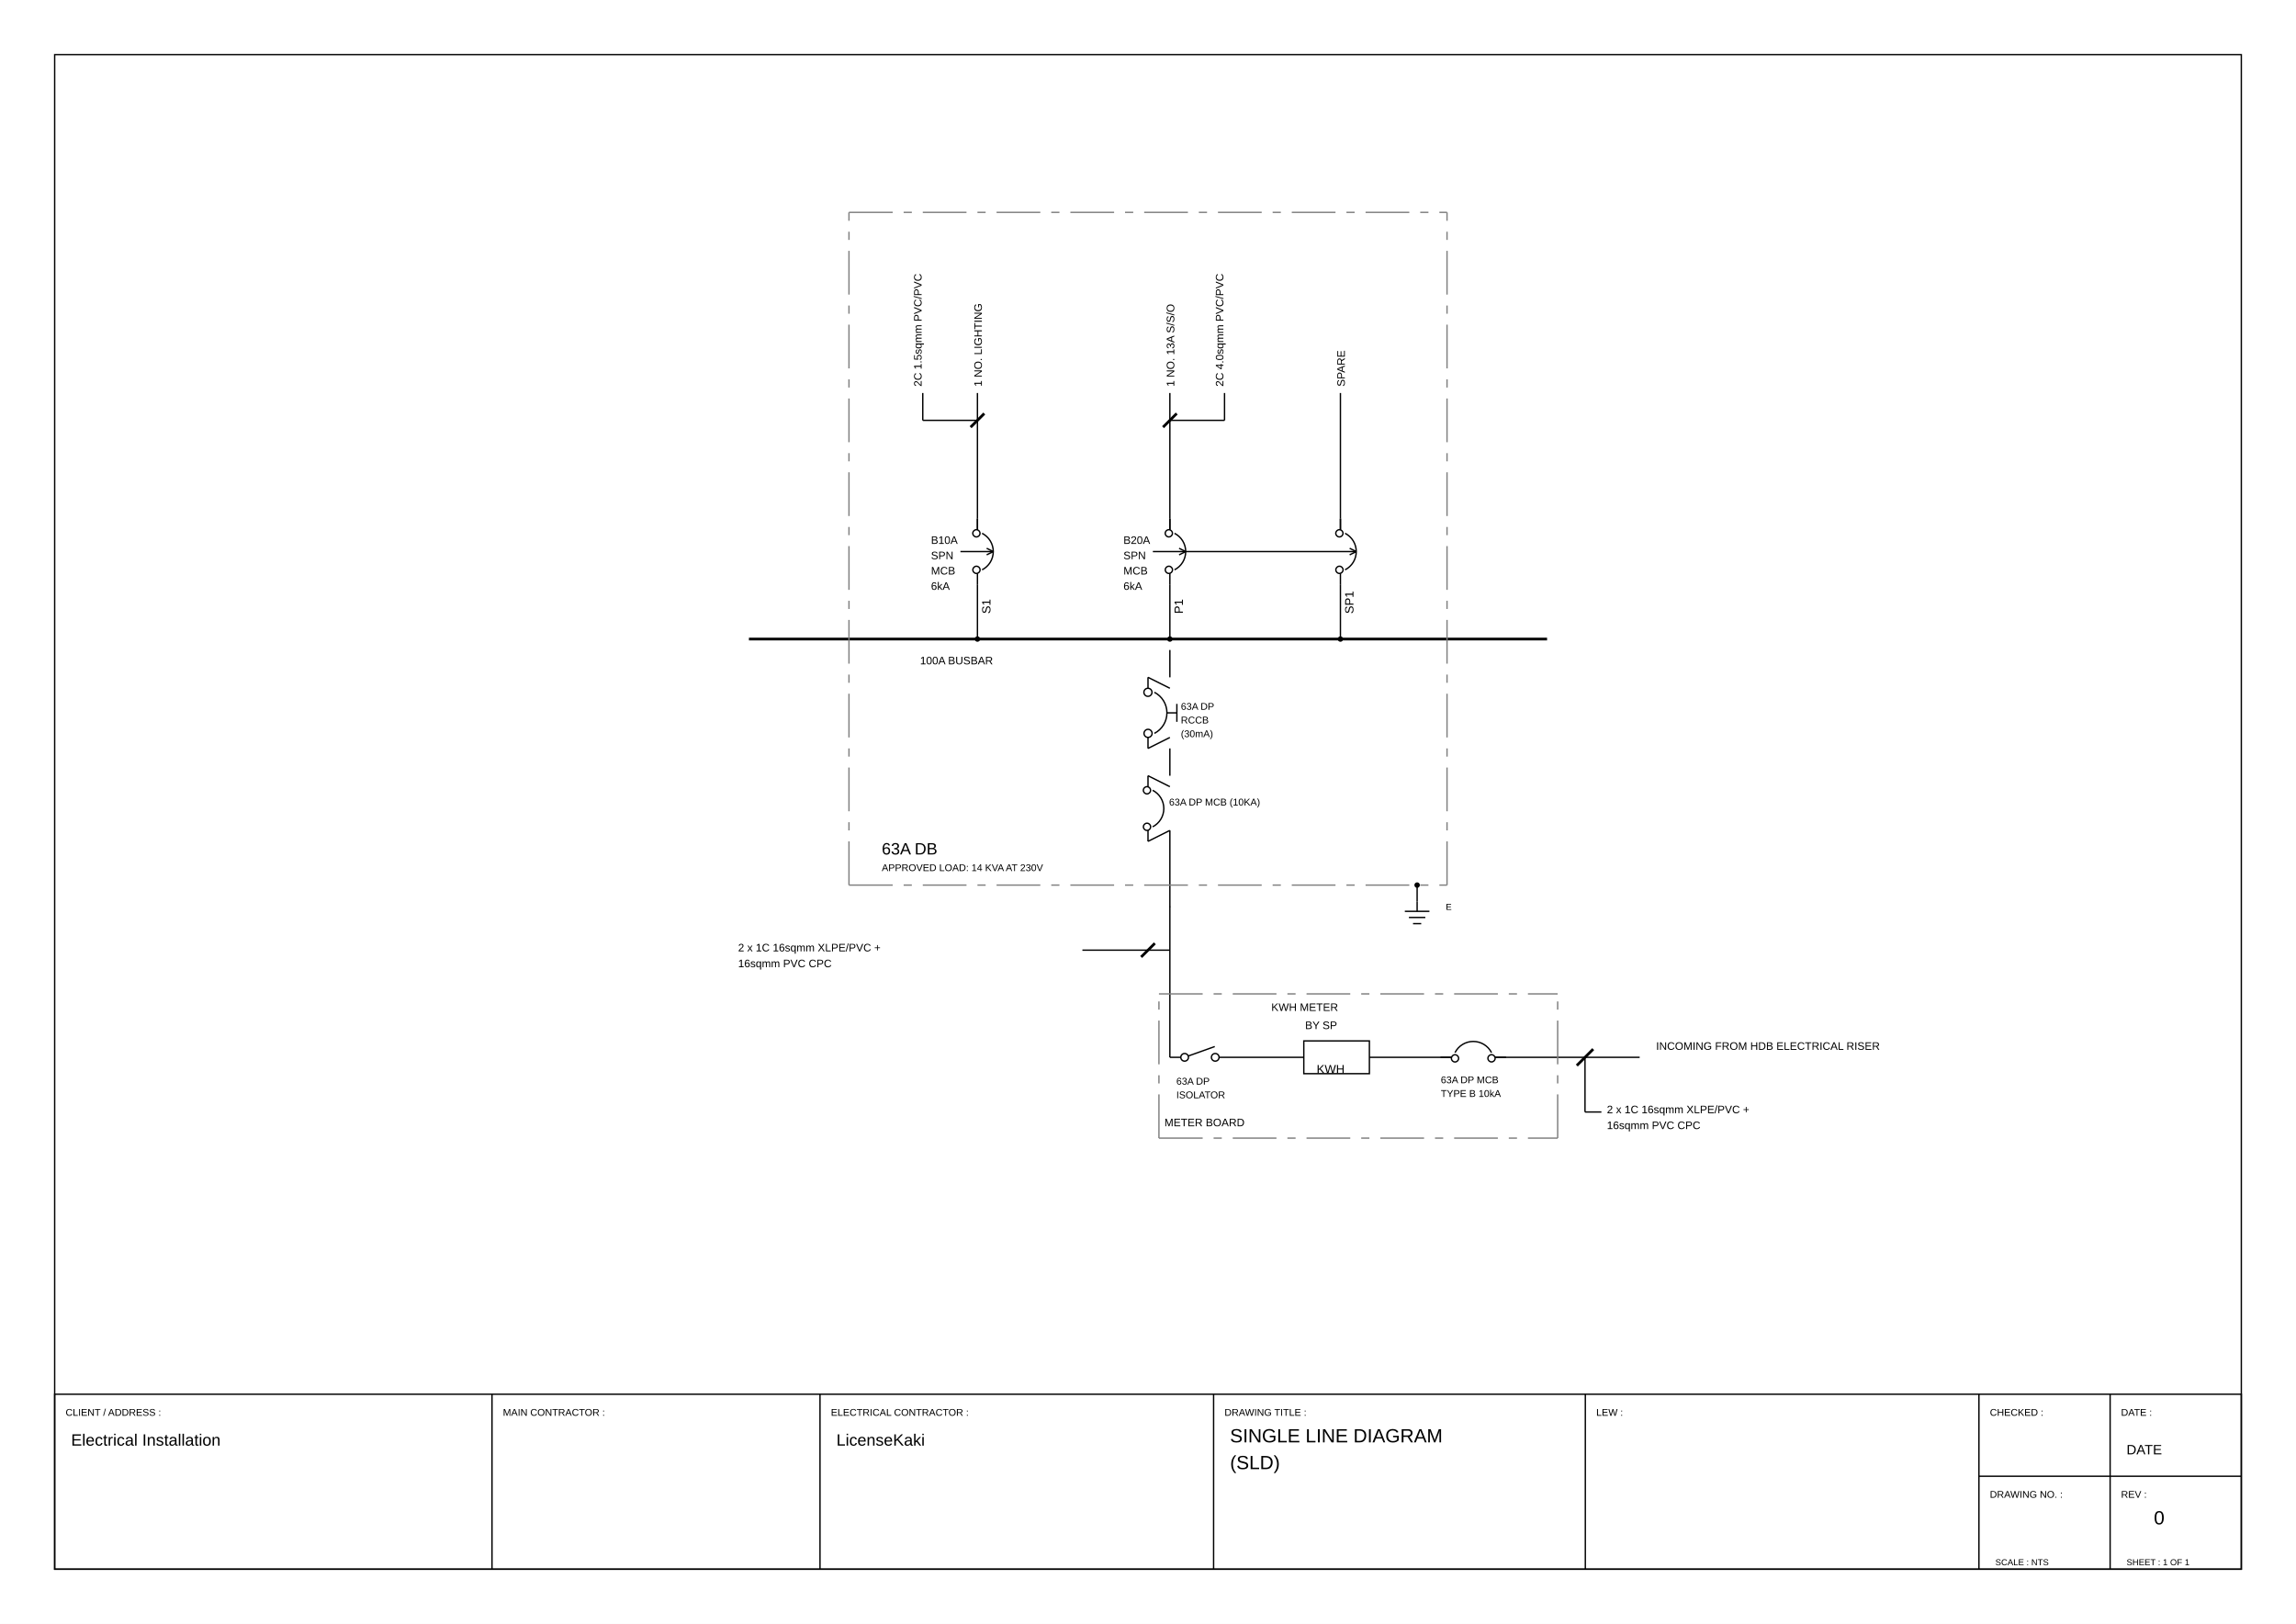
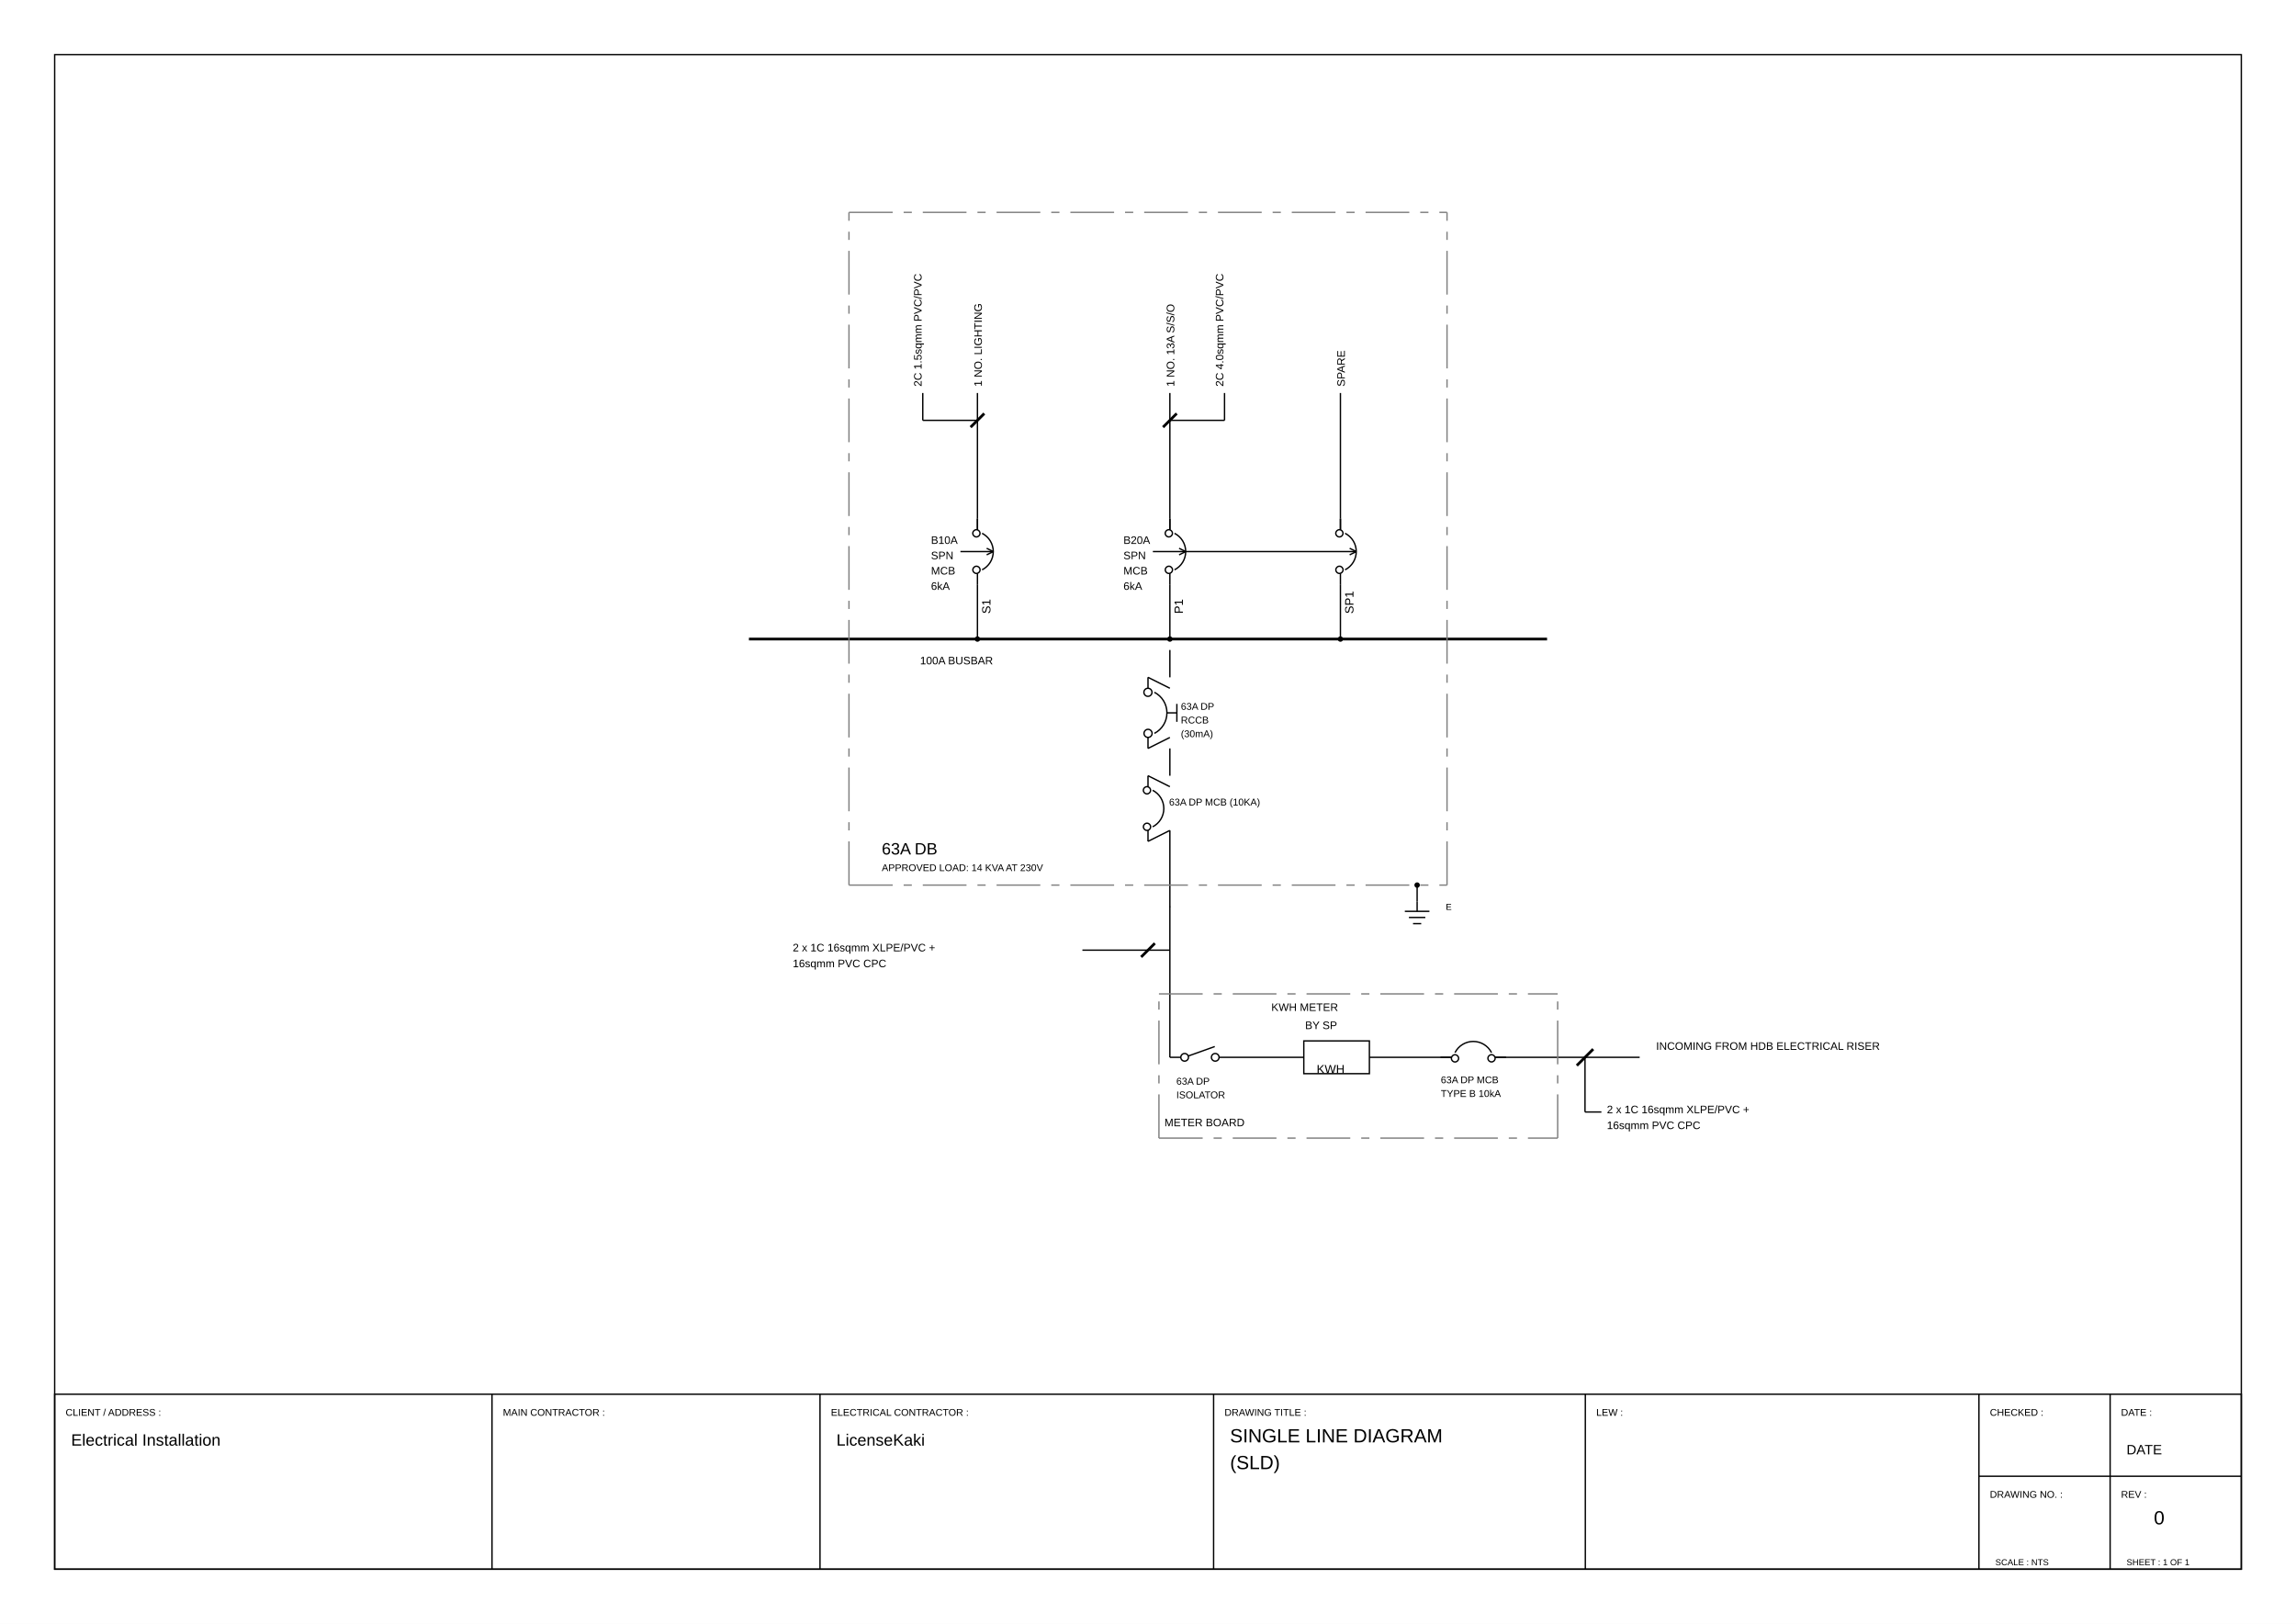
<svg xmlns="http://www.w3.org/2000/svg" viewBox="0 0 420.0 297.0" width="420.0mm" height="297.0mm">
  <rect width="420.0" height="297.0" fill="white" />
  <polygon points="10.00,287.00 410.00,287.00 410.00,10.00 10.00,10.00" stroke="#000000" stroke-width="0.25" fill="none" />
  <polygon points="10.00,287.00 410.00,287.00 410.00,255.00 10.00,255.00" stroke="#000000" stroke-width="0.25" fill="none" />
  <line x1="90.00" y1="255.00" x2="90.00" y2="287.00" stroke="#000000" stroke-width="0.25" fill="none" />
  <line x1="150.00" y1="255.00" x2="150.00" y2="287.00" stroke="#000000" stroke-width="0.25" fill="none" />
  <line x1="222.00" y1="255.00" x2="222.00" y2="287.00" stroke="#000000" stroke-width="0.25" fill="none" />
  <line x1="290.00" y1="255.00" x2="290.00" y2="287.00" stroke="#000000" stroke-width="0.25" fill="none" />
  <line x1="362.00" y1="255.00" x2="362.00" y2="287.00" stroke="#000000" stroke-width="0.25" fill="none" />
  <line x1="362.00" y1="270.00" x2="410.00" y2="270.00" stroke="#000000" stroke-width="0.25" fill="none" />
  <line x1="386.00" y1="255.00" x2="386.00" y2="287.00" stroke="#000000" stroke-width="0.25" fill="none" />
  <text x="12.00" y="258.94" font-family="Arial, Helvetica, sans-serif" font-size="1.8" fill="#000000">CLIENT / ADDRESS :</text>
  <text x="92.00" y="258.94" font-family="Arial, Helvetica, sans-serif" font-size="1.8" fill="#000000">MAIN CONTRACTOR :</text>
  <text x="152.00" y="258.94" font-family="Arial, Helvetica, sans-serif" font-size="1.8" fill="#000000">ELECTRICAL CONTRACTOR :</text>
  <text x="224.00" y="258.94" font-family="Arial, Helvetica, sans-serif" font-size="1.8" fill="#000000">DRAWING TITLE :</text>
  <text x="292.00" y="258.94" font-family="Arial, Helvetica, sans-serif" font-size="1.8" fill="#000000">LEW :</text>
  <text x="364.00" y="258.94" font-family="Arial, Helvetica, sans-serif" font-size="1.8" fill="#000000">CHECKED :</text>
  <text x="388.00" y="258.94" font-family="Arial, Helvetica, sans-serif" font-size="1.8" fill="#000000">DATE :</text>
  <text x="364.00" y="273.94" font-family="Arial, Helvetica, sans-serif" font-size="1.8" fill="#000000">DRAWING NO. :</text>
  <text x="388.00" y="273.94" font-family="Arial, Helvetica, sans-serif" font-size="1.8" fill="#000000">REV :</text>
  <circle cx="222.30" cy="193.38" r="0.70" stroke="#000000" stroke-width="0.25" fill="none" />
  <circle cx="216.70" cy="193.38" r="0.70" stroke="#000000" stroke-width="0.25" fill="none" />
  <polyline points="217.36,193.14 222.21,191.41" stroke="#000000" stroke-width="0.25" fill="none" />
  <text x="215.18" y="198.37" font-family="Arial, Helvetica, sans-serif" font-size="1.8" fill="#000000">
    <tspan x="215.18">63A DP</tspan>
    <tspan x="215.18" dy="2.5">ISOLATOR</tspan>
  </text>
  <polygon points="238.50,190.38 250.50,190.38 250.50,196.37 238.50,196.37" stroke="#000000" stroke-width="0.25" fill="none" />
  <text x="240.84" y="196.30" font-family="Arial, Helvetica, sans-serif" font-size="2.2" fill="#000000">KWH</text>
  <text x="232.55" y="184.91" font-family="Arial, Helvetica, sans-serif" font-size="2.0" fill="#000000">KWH METER</text>
  <text x="238.74" y="188.21" font-family="Arial, Helvetica, sans-serif" font-size="2.0" fill="#000000">BY SP</text>
  <path d="M 272.84,192.52 A 3.75,3.75 0 0,0 266.16,192.52" stroke="#000000" stroke-width="0.25" fill="none" />
  <circle cx="266.16" cy="193.57" r="0.66" stroke="#000000" stroke-width="0.25" fill="none" />
  <circle cx="272.84" cy="193.56" r="0.66" stroke="#000000" stroke-width="0.25" fill="none" />
  <line x1="265.50" y1="193.38" x2="263.50" y2="193.38" stroke="#000000" stroke-width="0.25" fill="none" />
  <line x1="273.50" y1="193.38" x2="275.50" y2="193.38" stroke="#000000" stroke-width="0.25" fill="none" />
  <text x="263.56" y="198.12" font-family="Arial, Helvetica, sans-serif" font-size="1.8" fill="#000000">
    <tspan x="263.56">63A DP MCB</tspan>
    <tspan x="263.56" dy="2.5">TYPE B 10kA</tspan>
  </text>
  <text x="302.94" y="192.01" font-family="Arial, Helvetica, sans-serif" font-size="2.0" fill="#000000">INCOMING FROM HDB ELECTRICAL RISER</text>
  <text x="293.94" y="203.61" font-family="Arial, Helvetica, sans-serif" font-size="2.0" fill="#000000">
    <tspan x="293.94">2 x 1C 16sqmm XLPE/PVC +</tspan>
    <tspan x="293.94" dy="2.9">16sqmm PVC CPC</tspan>
  </text>
  <text x="213.00" y="205.99" font-family="Arial, Helvetica, sans-serif" font-size="2.0" fill="#000000">METER BOARD</text>
  <path d="M 210.85,151.22 A 3.75,3.75 0 0,0 210.85,144.54" stroke="#000000" stroke-width="0.25" fill="none" />
  <circle cx="209.81" cy="144.54" r="0.66" stroke="#000000" stroke-width="0.25" fill="none" />
  <circle cx="209.82" cy="151.22" r="0.66" stroke="#000000" stroke-width="0.25" fill="none" />
  <line x1="210.00" y1="151.88" x2="210.00" y2="153.88" stroke="#000000" stroke-width="0.25" fill="none" />
  <line x1="210.00" y1="143.88" x2="210.00" y2="141.88" stroke="#000000" stroke-width="0.25" fill="none" />
  <text x="213.85" y="147.32" font-family="Arial, Helvetica, sans-serif" font-size="1.8" fill="#000000">63A DP MCB (10KA)</text>
  <path d="M 211.17,134.13 A 4.22,4.22 0 0,0 211.17,126.62" stroke="#000000" stroke-width="0.25" fill="none" />
  <circle cx="209.99" cy="126.62" r="0.74" stroke="#000000" stroke-width="0.25" fill="none" />
  <circle cx="210.01" cy="134.13" r="0.74" stroke="#000000" stroke-width="0.25" fill="none" />
  <line x1="213.47" y1="130.38" x2="215.28" y2="130.38" stroke="#000000" stroke-width="0.25" fill="none" />
  <line x1="215.28" y1="132.02" x2="215.28" y2="128.74" stroke="#000000" stroke-width="0.25" fill="none" />
  <line x1="210.00" y1="134.88" x2="210.00" y2="136.88" stroke="#000000" stroke-width="0.25" fill="none" />
  <line x1="210.00" y1="125.88" x2="210.00" y2="123.88" stroke="#000000" stroke-width="0.25" fill="none" />
  <text x="216.01" y="129.82" font-family="Arial, Helvetica, sans-serif" font-size="1.8" fill="#000000">
    <tspan x="216.01">63A DP</tspan>
    <tspan x="216.01" dy="2.5">RCCB </tspan>
    <tspan x="216.01" dy="2.5">(30mA)</tspan>
  </text>
  <line x1="137.00" y1="116.88" x2="283.00" y2="116.88" stroke="#000000" stroke-width="0.50" fill="none" />
  <text x="168.30" y="121.51" font-family="Arial, Helvetica, sans-serif" font-size="2.0" fill="#000000">100A BUSBAR</text>
  <text x="180.30" y="113.14" font-family="Arial, Helvetica, sans-serif" font-size="2.2" fill="#000000" transform="rotate(-90.0,180.30,112.26)">S1</text>
  <path d="M 179.65,104.22 A 3.75,3.75 0 0,0 179.65,97.54" stroke="#000000" stroke-width="0.25" fill="none" />
  <circle cx="178.61" cy="97.54" r="0.66" stroke="#000000" stroke-width="0.25" fill="none" />
  <circle cx="178.62" cy="104.22" r="0.66" stroke="#000000" stroke-width="0.25" fill="none" />
  <line x1="178.80" y1="104.88" x2="178.80" y2="106.88" stroke="#000000" stroke-width="0.25" fill="none" />
  <line x1="178.80" y1="96.88" x2="178.80" y2="94.88" stroke="#000000" stroke-width="0.25" fill="none" />
  <line x1="175.69" y1="100.88" x2="181.69" y2="100.88" stroke="#000000" stroke-width="0.25" fill="none" />
  <line x1="181.69" y1="100.88" x2="180.49" y2="100.28" stroke="#000000" stroke-width="0.25" fill="none" />
  <line x1="181.69" y1="100.88" x2="180.49" y2="101.48" stroke="#000000" stroke-width="0.25" fill="none" />
  <text x="170.30" y="99.48" font-family="Arial, Helvetica, sans-serif" font-size="2.0" fill="#000000">
    <tspan x="170.30">B10A</tspan>
    <tspan x="170.30" dy="2.8">SPN</tspan>
    <tspan x="170.30" dy="2.8">MCB</tspan>
    <tspan x="170.30" dy="2.8">6kA</tspan>
  </text>
  <text x="178.80" y="71.51" font-family="Arial, Helvetica, sans-serif" font-size="2.0" fill="#000000" transform="rotate(-90.0,178.80,70.70)">1 NO. LIGHTING</text>
  <text x="215.50" y="113.14" font-family="Arial, Helvetica, sans-serif" font-size="2.2" fill="#000000" transform="rotate(-90.0,215.50,112.26)">P1</text>
  <path d="M 214.85,104.22 A 3.75,3.75 0 0,0 214.85,97.54" stroke="#000000" stroke-width="0.25" fill="none" />
  <circle cx="213.81" cy="97.54" r="0.66" stroke="#000000" stroke-width="0.25" fill="none" />
  <circle cx="213.82" cy="104.22" r="0.66" stroke="#000000" stroke-width="0.25" fill="none" />
  <line x1="214.00" y1="104.88" x2="214.00" y2="106.88" stroke="#000000" stroke-width="0.25" fill="none" />
  <line x1="214.00" y1="96.88" x2="214.00" y2="94.88" stroke="#000000" stroke-width="0.25" fill="none" />
  <line x1="210.89" y1="100.88" x2="216.89" y2="100.88" stroke="#000000" stroke-width="0.25" fill="none" />
  <line x1="216.89" y1="100.88" x2="215.69" y2="100.28" stroke="#000000" stroke-width="0.25" fill="none" />
  <line x1="216.89" y1="100.88" x2="215.69" y2="101.48" stroke="#000000" stroke-width="0.25" fill="none" />
  <text x="205.50" y="99.48" font-family="Arial, Helvetica, sans-serif" font-size="2.0" fill="#000000">
    <tspan x="205.50">B20A</tspan>
    <tspan x="205.50" dy="2.8">SPN</tspan>
    <tspan x="205.50" dy="2.8">MCB</tspan>
    <tspan x="205.50" dy="2.8">6kA</tspan>
  </text>
  <text x="214.00" y="71.51" font-family="Arial, Helvetica, sans-serif" font-size="2.0" fill="#000000" transform="rotate(-90.0,214.00,70.70)">1 NO. 13A S/S/O</text>
  <text x="246.70" y="113.14" font-family="Arial, Helvetica, sans-serif" font-size="2.2" fill="#000000" transform="rotate(-90.0,246.70,112.26)">SP1</text>
  <path d="M 246.05,104.22 A 3.75,3.75 0 0,0 246.05,97.54" stroke="#000000" stroke-width="0.25" fill="none" />
  <circle cx="245.01" cy="97.54" r="0.66" stroke="#000000" stroke-width="0.25" fill="none" />
  <circle cx="245.02" cy="104.22" r="0.66" stroke="#000000" stroke-width="0.25" fill="none" />
  <line x1="245.20" y1="104.88" x2="245.20" y2="106.88" stroke="#000000" stroke-width="0.25" fill="none" />
  <line x1="245.20" y1="96.88" x2="245.20" y2="94.88" stroke="#000000" stroke-width="0.25" fill="none" />
  <line x1="216.89" y1="100.88" x2="248.09" y2="100.88" stroke="#000000" stroke-width="0.25" fill="none" />
  <line x1="248.09" y1="100.88" x2="246.89" y2="100.28" stroke="#000000" stroke-width="0.25" fill="none" />
  <line x1="248.09" y1="100.88" x2="246.89" y2="101.48" stroke="#000000" stroke-width="0.25" fill="none" />
  <text x="245.20" y="71.51" font-family="Arial, Helvetica, sans-serif" font-size="2.0" fill="#000000" transform="rotate(-90.0,245.20,70.70)">SPARE</text>
  <text x="167.78" y="71.51" font-family="Arial, Helvetica, sans-serif" font-size="2.0" fill="#000000" transform="rotate(-90.0,167.78,70.70)">2C 1.5sqmm PVC/PVC</text>
  <text x="222.98" y="71.51" font-family="Arial, Helvetica, sans-serif" font-size="2.0" fill="#000000" transform="rotate(-90.0,222.98,70.70)">2C 4.0sqmm PVC/PVC</text>
  <text x="161.30" y="156.28" font-family="Arial, Helvetica, sans-serif" font-size="3.0" fill="#000000">63A DB</text>
  <text x="161.30" y="159.32" font-family="Arial, Helvetica, sans-serif" font-size="1.8" fill="#000000">APPROVED LOAD: 14 KVA AT 230V</text>
  <line x1="259.23" y1="164.88" x2="259.23" y2="166.68" stroke="#000000" stroke-width="0.25" fill="none" />
  <line x1="256.98" y1="166.68" x2="261.48" y2="166.68" stroke="#000000" stroke-width="0.25" fill="none" />
  <line x1="257.73" y1="167.80" x2="260.73" y2="167.80" stroke="#000000" stroke-width="0.25" fill="none" />
  <line x1="258.48" y1="168.93" x2="259.98" y2="168.93" stroke="#000000" stroke-width="0.25" fill="none" />
  <text x="264.48" y="166.41" font-family="Arial, Helvetica, sans-serif" font-size="1.6" fill="#000000">E</text>
-   <text x="135.02" y="174.01" font-family="Arial, Helvetica, sans-serif" font-size="2.0" fill="#000000">
-     <tspan x="135.02">2 x 1C 16sqmm XLPE/PVC +</tspan>
-     <tspan x="135.02" dy="2.9">16sqmm PVC CPC</tspan>
+   <text x="145.02" y="174.01" font-family="Arial, Helvetica, sans-serif" font-size="2.0" fill="#000000">
+     <tspan x="145.02">2 x 1C 16sqmm XLPE/PVC +</tspan>
+     <tspan x="145.02" dy="2.9">16sqmm PVC CPC</tspan>
  </text>
  <line x1="214.00" y1="193.38" x2="216.00" y2="193.38" stroke="#000000" stroke-width="0.25" fill="none" />
  <line x1="223.00" y1="193.38" x2="238.50" y2="193.38" stroke="#000000" stroke-width="0.25" fill="none" />
  <line x1="250.50" y1="193.38" x2="265.50" y2="193.38" stroke="#000000" stroke-width="0.25" fill="none" />
  <line x1="273.50" y1="193.38" x2="299.94" y2="193.38" stroke="#000000" stroke-width="0.25" fill="none" />
  <line x1="288.44" y1="194.88" x2="291.44" y2="191.88" stroke="#000000" stroke-width="0.50" fill="none" />
  <line x1="289.94" y1="193.38" x2="289.94" y2="203.38" stroke="#000000" stroke-width="0.25" fill="none" />
  <line x1="289.94" y1="203.38" x2="292.94" y2="203.38" stroke="#000000" stroke-width="0.25" fill="none" />
  <line x1="214.00" y1="193.38" x2="214.00" y2="165.78" stroke="#000000" stroke-width="0.25" fill="none" />
  <line x1="208.75" y1="175.03" x2="211.25" y2="172.53" stroke="#000000" stroke-width="0.50" fill="none" />
  <line x1="214.00" y1="173.78" x2="198.00" y2="173.78" stroke="#000000" stroke-width="0.25" fill="none" />
  <line x1="214.00" y1="165.88" x2="214.00" y2="151.88" stroke="#000000" stroke-width="0.25" fill="none" />
  <line x1="210.00" y1="153.88" x2="214.00" y2="151.88" stroke="#000000" stroke-width="0.25" fill="none" />
  <line x1="214.00" y1="143.88" x2="210.00" y2="141.88" stroke="#000000" stroke-width="0.25" fill="none" />
  <line x1="214.00" y1="141.88" x2="214.00" y2="136.88" stroke="#000000" stroke-width="0.25" fill="none" />
  <line x1="210.00" y1="136.88" x2="214.00" y2="134.88" stroke="#000000" stroke-width="0.25" fill="none" />
  <line x1="214.00" y1="125.88" x2="210.00" y2="123.88" stroke="#000000" stroke-width="0.25" fill="none" />
  <line x1="214.00" y1="123.88" x2="214.00" y2="118.88" stroke="#000000" stroke-width="0.25" fill="none" />
  <line x1="178.80" y1="116.88" x2="178.80" y2="106.88" stroke="#000000" stroke-width="0.25" fill="none" />
  <line x1="178.80" y1="96.88" x2="178.80" y2="94.88" stroke="#000000" stroke-width="0.25" fill="none" />
  <line x1="178.80" y1="94.88" x2="178.80" y2="71.88" stroke="#000000" stroke-width="0.25" fill="none" />
  <line x1="214.00" y1="116.88" x2="214.00" y2="106.88" stroke="#000000" stroke-width="0.25" fill="none" />
  <line x1="214.00" y1="96.88" x2="214.00" y2="94.88" stroke="#000000" stroke-width="0.25" fill="none" />
  <line x1="214.00" y1="94.88" x2="214.00" y2="71.88" stroke="#000000" stroke-width="0.25" fill="none" />
  <line x1="245.20" y1="116.88" x2="245.20" y2="106.88" stroke="#000000" stroke-width="0.25" fill="none" />
  <line x1="245.20" y1="96.88" x2="245.20" y2="94.88" stroke="#000000" stroke-width="0.25" fill="none" />
  <line x1="245.20" y1="94.88" x2="245.20" y2="71.88" stroke="#000000" stroke-width="0.25" fill="none" />
  <line x1="168.80" y1="76.88" x2="178.80" y2="76.88" stroke="#000000" stroke-width="0.25" fill="none" />
  <line x1="177.55" y1="78.13" x2="180.05" y2="75.63" stroke="#000000" stroke-width="0.50" fill="none" />
  <line x1="168.80" y1="76.88" x2="168.80" y2="71.88" stroke="#000000" stroke-width="0.25" fill="none" />
  <line x1="214.00" y1="76.88" x2="224.00" y2="76.88" stroke="#000000" stroke-width="0.25" fill="none" />
  <line x1="212.75" y1="78.13" x2="215.25" y2="75.63" stroke="#000000" stroke-width="0.50" fill="none" />
  <line x1="224.00" y1="76.88" x2="224.00" y2="71.88" stroke="#000000" stroke-width="0.25" fill="none" />
  <line x1="259.23" y1="161.88" x2="259.23" y2="164.88" stroke="#000000" stroke-width="0.25" fill="none" />
  <line x1="212.00" y1="208.16" x2="220.00" y2="208.16" stroke="#808080" stroke-width="0.25" fill="none" />
  <line x1="222.00" y1="208.16" x2="223.50" y2="208.16" stroke="#808080" stroke-width="0.25" fill="none" />
  <line x1="225.50" y1="208.16" x2="233.50" y2="208.16" stroke="#808080" stroke-width="0.25" fill="none" />
  <line x1="235.50" y1="208.16" x2="237.00" y2="208.16" stroke="#808080" stroke-width="0.25" fill="none" />
  <line x1="239.00" y1="208.16" x2="247.00" y2="208.16" stroke="#808080" stroke-width="0.25" fill="none" />
  <line x1="249.00" y1="208.16" x2="250.50" y2="208.16" stroke="#808080" stroke-width="0.25" fill="none" />
  <line x1="252.50" y1="208.16" x2="260.50" y2="208.16" stroke="#808080" stroke-width="0.25" fill="none" />
  <line x1="262.50" y1="208.16" x2="264.00" y2="208.16" stroke="#808080" stroke-width="0.25" fill="none" />
  <line x1="266.00" y1="208.16" x2="274.00" y2="208.16" stroke="#808080" stroke-width="0.25" fill="none" />
  <line x1="276.00" y1="208.16" x2="277.50" y2="208.16" stroke="#808080" stroke-width="0.25" fill="none" />
  <line x1="279.50" y1="208.16" x2="284.94" y2="208.16" stroke="#808080" stroke-width="0.25" fill="none" />
  <line x1="212.00" y1="181.78" x2="220.00" y2="181.78" stroke="#808080" stroke-width="0.25" fill="none" />
  <line x1="222.00" y1="181.78" x2="223.50" y2="181.78" stroke="#808080" stroke-width="0.25" fill="none" />
  <line x1="225.50" y1="181.78" x2="233.50" y2="181.78" stroke="#808080" stroke-width="0.25" fill="none" />
  <line x1="235.50" y1="181.78" x2="237.00" y2="181.78" stroke="#808080" stroke-width="0.25" fill="none" />
  <line x1="239.00" y1="181.78" x2="247.00" y2="181.78" stroke="#808080" stroke-width="0.25" fill="none" />
  <line x1="249.00" y1="181.78" x2="250.50" y2="181.78" stroke="#808080" stroke-width="0.25" fill="none" />
  <line x1="252.50" y1="181.78" x2="260.50" y2="181.78" stroke="#808080" stroke-width="0.25" fill="none" />
  <line x1="262.50" y1="181.78" x2="264.00" y2="181.78" stroke="#808080" stroke-width="0.25" fill="none" />
  <line x1="266.00" y1="181.78" x2="274.00" y2="181.78" stroke="#808080" stroke-width="0.25" fill="none" />
  <line x1="276.00" y1="181.78" x2="277.50" y2="181.78" stroke="#808080" stroke-width="0.25" fill="none" />
  <line x1="279.50" y1="181.78" x2="284.94" y2="181.78" stroke="#808080" stroke-width="0.25" fill="none" />
  <line x1="212.00" y1="208.16" x2="212.00" y2="200.16" stroke="#808080" stroke-width="0.25" fill="none" />
  <line x1="212.00" y1="198.16" x2="212.00" y2="196.66" stroke="#808080" stroke-width="0.25" fill="none" />
  <line x1="212.00" y1="194.66" x2="212.00" y2="186.66" stroke="#808080" stroke-width="0.25" fill="none" />
  <line x1="212.00" y1="184.66" x2="212.00" y2="183.16" stroke="#808080" stroke-width="0.25" fill="none" />
  <line x1="284.94" y1="208.16" x2="284.94" y2="200.16" stroke="#808080" stroke-width="0.25" fill="none" />
  <line x1="284.94" y1="198.16" x2="284.94" y2="196.66" stroke="#808080" stroke-width="0.25" fill="none" />
  <line x1="284.94" y1="194.66" x2="284.94" y2="186.66" stroke="#808080" stroke-width="0.25" fill="none" />
  <line x1="284.94" y1="184.66" x2="284.94" y2="183.16" stroke="#808080" stroke-width="0.25" fill="none" />
  <line x1="155.30" y1="161.88" x2="163.30" y2="161.88" stroke="#808080" stroke-width="0.25" fill="none" />
  <line x1="165.30" y1="161.88" x2="166.80" y2="161.88" stroke="#808080" stroke-width="0.25" fill="none" />
  <line x1="168.80" y1="161.88" x2="176.80" y2="161.88" stroke="#808080" stroke-width="0.25" fill="none" />
  <line x1="178.80" y1="161.88" x2="180.30" y2="161.88" stroke="#808080" stroke-width="0.25" fill="none" />
  <line x1="182.30" y1="161.88" x2="190.30" y2="161.88" stroke="#808080" stroke-width="0.25" fill="none" />
  <line x1="192.30" y1="161.88" x2="193.80" y2="161.88" stroke="#808080" stroke-width="0.25" fill="none" />
  <line x1="195.80" y1="161.88" x2="203.80" y2="161.88" stroke="#808080" stroke-width="0.25" fill="none" />
  <line x1="205.80" y1="161.88" x2="207.30" y2="161.88" stroke="#808080" stroke-width="0.25" fill="none" />
  <line x1="209.30" y1="161.88" x2="217.30" y2="161.88" stroke="#808080" stroke-width="0.25" fill="none" />
  <line x1="219.30" y1="161.88" x2="220.80" y2="161.88" stroke="#808080" stroke-width="0.25" fill="none" />
  <line x1="222.80" y1="161.88" x2="230.80" y2="161.88" stroke="#808080" stroke-width="0.25" fill="none" />
  <line x1="232.80" y1="161.88" x2="234.30" y2="161.88" stroke="#808080" stroke-width="0.25" fill="none" />
  <line x1="236.30" y1="161.88" x2="244.30" y2="161.88" stroke="#808080" stroke-width="0.25" fill="none" />
  <line x1="246.30" y1="161.88" x2="247.80" y2="161.88" stroke="#808080" stroke-width="0.25" fill="none" />
  <line x1="249.80" y1="161.88" x2="257.80" y2="161.88" stroke="#808080" stroke-width="0.25" fill="none" />
  <line x1="259.80" y1="161.88" x2="261.30" y2="161.88" stroke="#808080" stroke-width="0.25" fill="none" />
  <line x1="263.30" y1="161.88" x2="264.70" y2="161.88" stroke="#808080" stroke-width="0.25" fill="none" />
  <line x1="155.30" y1="38.84" x2="163.30" y2="38.84" stroke="#808080" stroke-width="0.25" fill="none" />
  <line x1="165.30" y1="38.84" x2="166.80" y2="38.84" stroke="#808080" stroke-width="0.25" fill="none" />
  <line x1="168.80" y1="38.84" x2="176.80" y2="38.84" stroke="#808080" stroke-width="0.25" fill="none" />
  <line x1="178.80" y1="38.84" x2="180.30" y2="38.84" stroke="#808080" stroke-width="0.25" fill="none" />
  <line x1="182.30" y1="38.84" x2="190.30" y2="38.84" stroke="#808080" stroke-width="0.25" fill="none" />
  <line x1="192.30" y1="38.84" x2="193.80" y2="38.84" stroke="#808080" stroke-width="0.25" fill="none" />
  <line x1="195.80" y1="38.84" x2="203.80" y2="38.84" stroke="#808080" stroke-width="0.25" fill="none" />
  <line x1="205.80" y1="38.84" x2="207.30" y2="38.84" stroke="#808080" stroke-width="0.25" fill="none" />
  <line x1="209.30" y1="38.84" x2="217.30" y2="38.84" stroke="#808080" stroke-width="0.25" fill="none" />
  <line x1="219.30" y1="38.84" x2="220.80" y2="38.84" stroke="#808080" stroke-width="0.25" fill="none" />
  <line x1="222.80" y1="38.84" x2="230.80" y2="38.84" stroke="#808080" stroke-width="0.25" fill="none" />
  <line x1="232.80" y1="38.84" x2="234.30" y2="38.84" stroke="#808080" stroke-width="0.25" fill="none" />
  <line x1="236.30" y1="38.84" x2="244.30" y2="38.84" stroke="#808080" stroke-width="0.25" fill="none" />
  <line x1="246.30" y1="38.84" x2="247.80" y2="38.84" stroke="#808080" stroke-width="0.25" fill="none" />
  <line x1="249.80" y1="38.84" x2="257.80" y2="38.84" stroke="#808080" stroke-width="0.25" fill="none" />
  <line x1="259.80" y1="38.84" x2="261.30" y2="38.84" stroke="#808080" stroke-width="0.25" fill="none" />
  <line x1="263.30" y1="38.84" x2="264.70" y2="38.84" stroke="#808080" stroke-width="0.25" fill="none" />
  <line x1="155.30" y1="161.88" x2="155.30" y2="153.88" stroke="#808080" stroke-width="0.25" fill="none" />
  <line x1="155.30" y1="151.88" x2="155.30" y2="150.38" stroke="#808080" stroke-width="0.25" fill="none" />
  <line x1="155.30" y1="148.38" x2="155.30" y2="140.38" stroke="#808080" stroke-width="0.25" fill="none" />
  <line x1="155.30" y1="138.38" x2="155.30" y2="136.88" stroke="#808080" stroke-width="0.25" fill="none" />
  <line x1="155.30" y1="134.88" x2="155.30" y2="126.88" stroke="#808080" stroke-width="0.25" fill="none" />
  <line x1="155.30" y1="124.88" x2="155.30" y2="123.38" stroke="#808080" stroke-width="0.25" fill="none" />
  <line x1="155.30" y1="121.38" x2="155.30" y2="113.38" stroke="#808080" stroke-width="0.25" fill="none" />
  <line x1="155.30" y1="111.38" x2="155.30" y2="109.88" stroke="#808080" stroke-width="0.25" fill="none" />
  <line x1="155.30" y1="107.88" x2="155.30" y2="99.88" stroke="#808080" stroke-width="0.25" fill="none" />
  <line x1="155.30" y1="97.88" x2="155.30" y2="96.38" stroke="#808080" stroke-width="0.25" fill="none" />
  <line x1="155.30" y1="94.38" x2="155.30" y2="86.38" stroke="#808080" stroke-width="0.25" fill="none" />
  <line x1="155.30" y1="84.38" x2="155.30" y2="82.88" stroke="#808080" stroke-width="0.25" fill="none" />
  <line x1="155.30" y1="80.88" x2="155.30" y2="72.88" stroke="#808080" stroke-width="0.25" fill="none" />
  <line x1="155.30" y1="70.88" x2="155.30" y2="69.38" stroke="#808080" stroke-width="0.25" fill="none" />
  <line x1="155.30" y1="67.38" x2="155.30" y2="59.38" stroke="#808080" stroke-width="0.25" fill="none" />
  <line x1="155.30" y1="57.38" x2="155.30" y2="55.88" stroke="#808080" stroke-width="0.25" fill="none" />
  <line x1="155.30" y1="53.88" x2="155.30" y2="45.88" stroke="#808080" stroke-width="0.25" fill="none" />
  <line x1="155.30" y1="43.88" x2="155.30" y2="42.38" stroke="#808080" stroke-width="0.25" fill="none" />
  <line x1="155.30" y1="40.38" x2="155.30" y2="38.84" stroke="#808080" stroke-width="0.25" fill="none" />
  <line x1="264.70" y1="161.88" x2="264.70" y2="153.88" stroke="#808080" stroke-width="0.25" fill="none" />
  <line x1="264.70" y1="151.88" x2="264.70" y2="150.38" stroke="#808080" stroke-width="0.25" fill="none" />
  <line x1="264.70" y1="148.38" x2="264.70" y2="140.38" stroke="#808080" stroke-width="0.25" fill="none" />
  <line x1="264.70" y1="138.38" x2="264.70" y2="136.88" stroke="#808080" stroke-width="0.25" fill="none" />
  <line x1="264.70" y1="134.88" x2="264.70" y2="126.88" stroke="#808080" stroke-width="0.25" fill="none" />
  <line x1="264.70" y1="124.88" x2="264.70" y2="123.38" stroke="#808080" stroke-width="0.25" fill="none" />
  <line x1="264.70" y1="121.38" x2="264.70" y2="113.38" stroke="#808080" stroke-width="0.25" fill="none" />
  <line x1="264.70" y1="111.38" x2="264.70" y2="109.88" stroke="#808080" stroke-width="0.25" fill="none" />
  <line x1="264.70" y1="107.88" x2="264.70" y2="99.88" stroke="#808080" stroke-width="0.25" fill="none" />
  <line x1="264.70" y1="97.88" x2="264.70" y2="96.38" stroke="#808080" stroke-width="0.25" fill="none" />
  <line x1="264.70" y1="94.38" x2="264.70" y2="86.38" stroke="#808080" stroke-width="0.25" fill="none" />
  <line x1="264.70" y1="84.38" x2="264.70" y2="82.88" stroke="#808080" stroke-width="0.25" fill="none" />
  <line x1="264.70" y1="80.88" x2="264.70" y2="72.88" stroke="#808080" stroke-width="0.25" fill="none" />
  <line x1="264.70" y1="70.88" x2="264.70" y2="69.38" stroke="#808080" stroke-width="0.25" fill="none" />
  <line x1="264.70" y1="67.38" x2="264.70" y2="59.38" stroke="#808080" stroke-width="0.25" fill="none" />
  <line x1="264.70" y1="57.38" x2="264.70" y2="55.88" stroke="#808080" stroke-width="0.25" fill="none" />
  <line x1="264.70" y1="53.88" x2="264.70" y2="45.88" stroke="#808080" stroke-width="0.25" fill="none" />
  <line x1="264.70" y1="43.88" x2="264.70" y2="42.38" stroke="#808080" stroke-width="0.25" fill="none" />
  <line x1="264.70" y1="40.38" x2="264.70" y2="38.84" stroke="#808080" stroke-width="0.25" fill="none" />
  <circle cx="178.80" cy="116.88" r="0.50" fill="rgb(0,0,0)" stroke="none" />
  <circle cx="214.00" cy="116.88" r="0.50" fill="rgb(0,0,0)" stroke="none" />
  <circle cx="245.20" cy="116.88" r="0.50" fill="rgb(0,0,0)" stroke="none" />
  <circle cx="259.23" cy="161.88" r="0.50" fill="rgb(0,0,0)" stroke="none" />
  <text x="13.00" y="264.40" font-family="Arial, Helvetica, sans-serif" font-size="3.0" fill="#000000">Electrical Installation</text>
  <text x="153.00" y="264.40" font-family="Arial, Helvetica, sans-serif" font-size="3.0" fill="#000000">LicenseKaki</text>
  <text x="225.00" y="263.80" font-family="Arial, Helvetica, sans-serif" font-size="3.5" fill="#000000">
    <tspan x="225.00">SINGLE LINE DIAGRAM</tspan>
    <tspan x="225.00" dy="4.9">(SLD)</tspan>
  </text>
  <text x="389.00" y="266.00" font-family="Arial, Helvetica, sans-serif" font-size="2.5" fill="#000000">DATE</text>
  <text x="365.00" y="278.00" font-family="Arial, Helvetica, sans-serif" font-size="2.5" fill="#000000" />
  <text x="394.00" y="278.80" font-family="Arial, Helvetica, sans-serif" font-size="3.5" fill="#000000">0</text>
  <text x="365.00" y="286.28" font-family="Arial, Helvetica, sans-serif" font-size="1.6" fill="#000000">SCALE : NTS</text>
  <text x="389.00" y="286.28" font-family="Arial, Helvetica, sans-serif" font-size="1.6" fill="#000000">SHEET : 1 OF 1</text>
</svg>
